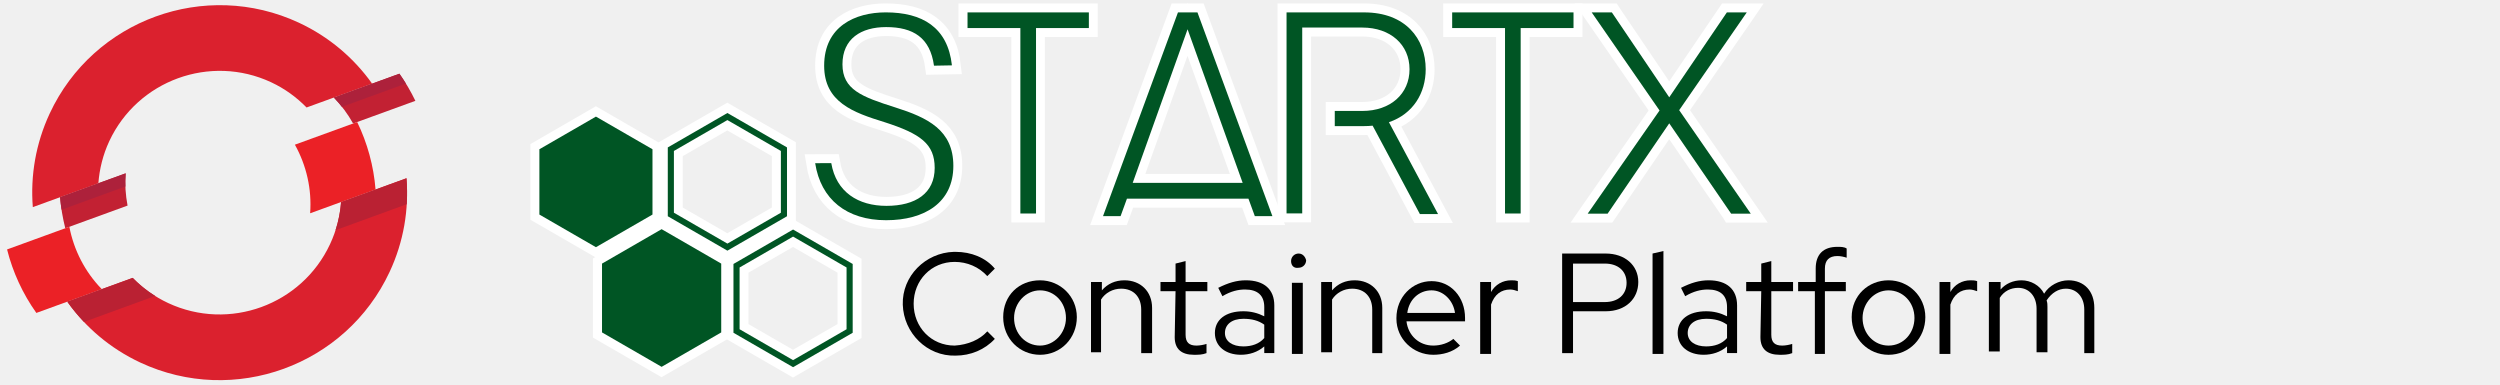
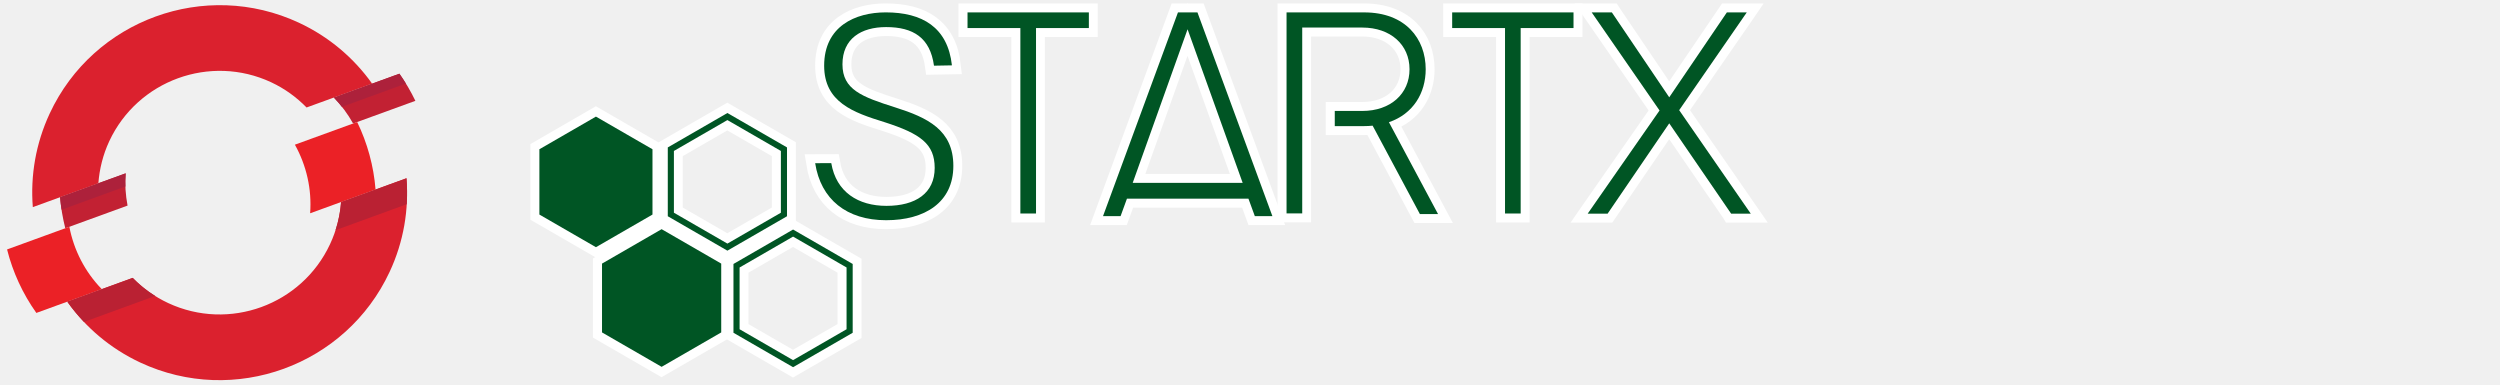
<svg xmlns="http://www.w3.org/2000/svg" width="259.9" height="40" enable-background="new 0 0 259.9 40" version="1.1" viewBox="0 0 259.9 40">
  <g transform="matrix(.93048 0 0 .93048 212.94 -87.497)" fill="#fff" stroke="#fff" stroke-width="6.83">
    <g transform="matrix(.29282 0 0 -.29282 -168.59 110.71)">
      <path d="m0 0v-24.916l21.575-12.457 21.576 12.457v24.916l-21.576 12.458z" fill="#fff" stroke="#fff" stroke-width="6.83" />
    </g>
    <g transform="matrix(.29282 0 0 -.29282 -140.25 135.06)">
      <path d="M 0,0 -22.743,13.132 V 39.391 L 0,52.525 22.746,39.391 V 13.132 Z M -20.408,14.479 0,2.695 20.411,14.479 V 38.044 L 0,49.827 -20.408,38.044 Z" fill="#fff" stroke="#fff" stroke-width="6.83" />
    </g>
    <g transform="matrix(.29282 0 0 -.29282 -154.94 135.02)">
      <path d="m0 0-22.743 13.133v26.259l22.743 13.134 22.743-13.134v-26.259z" fill="#fff" stroke="#fff" stroke-width="6.83" />
    </g>
    <g transform="matrix(.29282 0 0 -.29282 -147.59 122.04)">
      <path d="M 0,0 -22.743,13.132 V 39.391 L 0,52.523 22.746,39.391 V 13.132 Z M -20.408,14.479 0,2.696 20.411,14.479 V 38.044 L 0,49.827 -20.408,38.044 Z" fill="#fff" stroke="#fff" stroke-width="6.83" />
    </g>
    <g transform="matrix(.29282 0 0 -.29282 -135.98 112.26)">
      <path d="m0 0c1.879-11.084 10.309-16.305 21.057-16.305 11.147 0 18.402 4.828 18.402 14.478 0 9.132-5.372 13.044-19.207 17.479-11.819 3.651-22.966 7.564-22.966 21.521 0 15 11.817 20.346 23.504 20.346 13.835 0 23.638-5.61 25.249-20.214l-6.848-0.127c-1.476 10.696-7.926 14.731-18.269 14.731-9.533 0-16.653-4.432-16.653-14.215 0-9.652 7.387-12.39 20.146-16.435 12.358-3.91 22.164-8.609 22.164-22.304 0-13.955-10.883-20.735-25.657-20.735-15.04 0-24.918 7.934-27.067 21.759z" fill="#fff" stroke="#fff" stroke-width="6.83" />
    </g>
    <g transform="matrix(.29282 0 0 -.29282 -97.247 95.42)">
      <path d="m0 0-28.592-77.724h6.702l2.421 6.645h46.364l2.429-6.645h6.702l-28.589 77.724zm3.667-6.433 21.02-58.61h-41.958z" fill="#fff" stroke="#fff" stroke-width="6.83" />
    </g>
    <g transform="matrix(.29282 0 0 -.29282 -120.76 95.42)">
      <path d="m0 0v-5.971h20.164v-70.759h5.971v70.759h20.161v5.971z" fill="#fff" stroke="#fff" stroke-width="6.83" />
    </g>
    <g transform="matrix(.29282 0 0 -.29282 -68.19 117.95)">
      <path d="m0 0-18.736 35.042c9.307 3.187 14.03 11.188 14.03 20.208 0 11.682-7.764 21.692-23.455 21.692h-29.64v-76.691h5.981v70.908h22.923c10.786 0 18.02-6.565 18.02-15.909 0-9.346-7.234-15.909-18.02-15.909h-10.504v-5.783h11.24c1.111 0 2.175 0.062 3.208 0.163l18.03-33.721z" fill="#fff" stroke="#fff" stroke-width="6.83" />
    </g>
    <g transform="matrix(.29282 0 0 -.29282 -66.605 95.42)">
      <path d="m0 0v-5.971h20.164v-70.759h5.97v70.759h20.162v5.971z" fill="#fff" stroke="#fff" stroke-width="6.83" />
    </g>
    <g transform="matrix(.29282 0 0 -.29282 -35.918 95.42)">
      <path d="m0 0-21.988-32.393-21.854 32.341-0.033 0.052h-7.696l25.885-37.419-27.287-39.189-0.124-0.179h7.598l23.511 34.461 23.581-34.409 0.031-0.052h7.491l-27.309 39.482 25.662 37.123 0.124 0.182z" fill="#fff" stroke="#fff" stroke-width="6.83" />
    </g>
  </g>
  <g transform="matrix(.93048 0 0 .93048 45.461 -87.497)">
    <g transform="matrix(.29282 0 0 -.29282 11.407 110.71)">
      <path d="m0 0v-24.916l21.575-12.457 21.576 12.457v24.916l-21.576 12.458z" fill="#005524" />
    </g>
    <g transform="matrix(.29282 0 0 -.29282 39.75 135.06)">
      <path d="M 0,0 -22.743,13.132 V 39.391 L 0,52.525 22.746,39.391 V 13.132 Z M -20.408,14.479 0,2.695 20.411,14.479 V 38.044 L 0,49.827 -20.408,38.044 Z" fill="#005524" />
    </g>
    <g transform="matrix(.29282 0 0 -.29282 25.063 135.02)">
      <path d="m0 0-22.743 13.133v26.259l22.743 13.134 22.743-13.134v-26.259z" fill="#005524" />
    </g>
    <g transform="matrix(.29282 0 0 -.29282 32.412 122.04)">
      <path d="M 0,0 -22.743,13.132 V 39.391 L 0,52.523 22.746,39.391 V 13.132 Z M -20.408,14.479 0,2.696 20.411,14.479 V 38.044 L 0,49.827 -20.408,38.044 Z" fill="#005524" />
    </g>
    <g transform="matrix(.29282 0 0 -.29282 44.018 112.26)">
      <path d="m0 0c1.879-11.084 10.309-16.305 21.057-16.305 11.147 0 18.402 4.828 18.402 14.478 0 9.132-5.372 13.044-19.207 17.479-11.819 3.651-22.966 7.564-22.966 21.521 0 15 11.817 20.346 23.504 20.346 13.835 0 23.638-5.61 25.249-20.214l-6.848-0.127c-1.476 10.696-7.926 14.731-18.269 14.731-9.533 0-16.653-4.432-16.653-14.215 0-9.652 7.387-12.39 20.146-16.435 12.358-3.91 22.164-8.609 22.164-22.304 0-13.955-10.883-20.735-25.657-20.735-15.04 0-24.918 7.934-27.067 21.759z" fill="#005524" />
    </g>
    <g transform="matrix(.29282 0 0 -.29282 82.753 95.42)">
      <path d="m0 0-28.592-77.724h6.702l2.421 6.645h46.364l2.429-6.645h6.702l-28.589 77.724zm3.667-6.433 21.02-58.61h-41.958z" fill="#005524" />
    </g>
    <g transform="matrix(.29282 0 0 -.29282 59.241 95.42)">
      <path d="m0 0v-5.971h20.164v-70.759h5.971v70.759h20.161v5.971z" fill="#005524" />
    </g>
    <g transform="matrix(.29282 0 0 -.29282 111.81 117.95)">
      <path d="m0 0-18.736 35.042c9.307 3.187 14.03 11.188 14.03 20.208 0 11.682-7.764 21.692-23.455 21.692h-29.64v-76.691h5.981v70.908h22.923c10.786 0 18.02-6.565 18.02-15.909 0-9.346-7.234-15.909-18.02-15.909h-10.504v-5.783h11.24c1.111 0 2.175 0.062 3.208 0.163l18.03-33.721z" fill="#005524" />
    </g>
    <g transform="matrix(.29282 0 0 -.29282 113.39 95.42)">
      <path d="m0 0v-5.971h20.164v-70.759h5.97v70.759h20.162v5.971z" fill="#005524" />
    </g>
    <g transform="matrix(.29282 0 0 -.29282 144.08 95.42)">
      <path d="m0 0-21.988-32.393-21.854 32.341-0.033 0.052h-7.696l25.885-37.419-27.287-39.189-0.124-0.179h7.598l23.511 34.461 23.581-34.409 0.031-0.052h7.491l-27.309 39.482 25.662 37.123 0.124 0.182z" fill="#005524" />
    </g>
  </g>
  <g transform="matrix(.82971 0 0 .82971 -1.8103 .53728)">
    <path d="m54.228 11.987c-0.573-1.183-1.235-2.324-2.004-3.4l-8.213 2.989c0.955 0.978 1.758 2.076 2.414 3.251zm-36.303 9.083-8.215 2.989c0.105 1.317 0.333 2.619 0.651 3.894l7.804-2.841c-0.254-1.32-0.344-2.68-0.24-4.041" fill="#c22133" />
    <path d="m36.156 9.66c1.709 0.797 3.189 1.885 4.438 3.16l8.213-2.989c-2.275-3.192-5.374-5.86-9.17-7.631-11.741-5.475-25.749-0.378-31.222 11.363-1.772 3.799-2.431 7.834-2.121 11.741l8.214-2.989c0.136-1.78 0.57-3.564 1.366-5.274 3.558-7.628 12.656-10.938 20.284-7.381" fill="#db212e" />
    <path d="m44.916 24.668c-0.131 1.779-0.58 3.562-1.379 5.274-3.556 7.629-12.656 10.939-20.282 7.383-1.711-0.799-3.203-1.877-4.446-3.155l-8.196 2.982c2.27 3.192 5.365 5.861 9.164 7.634 11.741 5.474 25.746 0.376 31.221-11.365 1.774-3.796 2.428-7.831 2.115-11.735z" fill="#db212e" />
    <path d="m46.935 14.641-7.804 2.84c1.45 2.598 2.135 5.588 1.91 8.595l8.196-2.981c-0.235-2.941-1.019-5.812-2.303-8.454m-36.063 13.124-7.804 2.842c0.716 2.845 1.96 5.549 3.67 7.955l8.195-2.984c-2.104-2.16-3.502-4.894-4.061-7.814" fill="#eb2126" />
    <path d="m53.038 9.823c-0.259-0.42-0.527-0.834-0.814-1.236l-8.213 2.989c0.361 0.37 0.694 0.762 1.011 1.165zm-35.145 12.896c-0.02-0.547-0.011-1.097 0.031-1.649l-8.215 2.989c0.043 0.526 0.109 1.049 0.188 1.57l7.996-2.91z" fill="#ad213b" />
    <path d="m53.112 21.686-8.196 2.982c-0.086 1.18-0.316 2.362-0.693 3.525l8.921-3.252c0.064-1.09 0.054-2.178-0.033-3.255m-42.499 15.468c0.631 0.889 1.33 1.736 2.089 2.536l8.922-3.254c-1.042-0.652-1.985-1.414-2.816-2.266z" fill="#ba2133" />
  </g>
-   <g stroke-width=".87">
-     <path d="m102.64 34.447 0.783 0.783c-1.044 1.131-2.523 1.74-4.089 1.74-2.958 0.087-5.394-2.349-5.481-5.306-0.087-2.958 2.349-5.394 5.306-5.481h0.174c1.653 0 3.132 0.609 4.089 1.74l-0.783 0.783c-0.87-0.957-2.088-1.479-3.393-1.479-2.436 0-4.263 1.914-4.263 4.35 0 2.436 1.827 4.35 4.263 4.35 1.392-0.087 2.61-0.609 3.393-1.479z" />
-     <path d="m108.12 29.141c2.088 0 3.828 1.653 3.828 3.828 0 2.175-1.653 3.915-3.828 3.915-2.088 0-3.828-1.653-3.828-3.915 0-2.262 1.653-3.828 3.828-3.828zm2.697 3.915c0-1.653-1.218-2.871-2.697-2.871-1.479 0-2.697 1.305-2.697 2.871 0 1.653 1.218 2.871 2.697 2.871 1.479 0 2.697-1.305 2.697-2.871z" />
+   <g fill="#f0f0f0" stroke-width=".87">
+     <path d="m102.64 34.447 0.783 0.783c-1.044 1.131-2.523 1.74-4.089 1.74-2.958 0.087-5.394-2.349-5.481-5.306s2.349-5.394 5.306-5.481h0.174c1.653 0 3.132 0.609 4.089 1.74l-0.783 0.783c-0.87-0.957-2.088-1.479-3.393-1.479-2.436 0-4.263 1.914-4.263 4.35s1.827 4.35 4.263 4.35c1.392-0.087 2.61-0.609 3.393-1.479z" />
+     <path d="m108.12 29.141c2.088 0 3.828 1.653 3.828 3.828s-1.653 3.915-3.828 3.915c-2.088 0-3.828-1.653-3.828-3.915s1.653-3.828 3.828-3.828zm2.697 3.915c0-1.653-1.218-2.871-2.697-2.871s-2.697 1.305-2.697 2.871c0 1.653 1.218 2.871 2.697 2.871s2.697-1.305 2.697-2.871z" />
    <path d="m113.42 29.315h1.131v0.87c0.609-0.696 1.392-1.044 2.349-1.044 1.653 0 2.871 1.131 2.871 2.871v4.698h-1.131v-4.524c0-1.305-0.783-2.175-2.088-2.175-0.87 0-1.653 0.435-2.088 1.131v5.481h-1.044z" />
    <path d="m122.21 30.272h-1.566v-0.957h1.566v-1.914l1.044-0.261v2.175h2.262v0.957h-2.262v4.524c0 0.783 0.348 1.131 1.131 1.131 0.348 0 0.783-0.087 1.044-0.174v0.957c-0.435 0.174-0.87 0.174-1.305 0.174-1.305 0-2.001-0.609-2.001-1.827z" />
    <path d="m126.3 34.621c0-1.392 1.131-2.262 2.958-2.262 0.783 0 1.479 0.174 2.175 0.522v-0.957c0-1.218-0.696-1.827-2.001-1.827-0.696 0-1.479 0.174-2.349 0.696l-0.435-0.87c1.044-0.522 1.914-0.783 2.871-0.783 1.914 0 2.958 0.957 2.958 2.61v4.958h-1.044v-0.696c-0.696 0.609-1.566 0.87-2.436 0.87-1.566 0-2.697-0.87-2.697-2.262zm2.958 1.392c0.87 0 1.653-0.261 2.175-0.87v-1.392c-0.609-0.435-1.305-0.609-2.175-0.609-1.218 0-1.914 0.609-1.914 1.479s0.783 1.392 1.914 1.392z" />
    <path d="m134.22 27.14c0-0.435 0.348-0.783 0.783-0.783s0.696 0.348 0.783 0.696c0 0.435-0.348 0.783-0.783 0.783-0.522 0.087-0.783-0.261-0.783-0.696zm1.218 9.656h-1.131v-7.394h1.131z" />
    <path d="m137.35 29.315h1.131v0.87c0.609-0.696 1.392-1.044 2.349-1.044 1.653 0 2.871 1.131 2.871 2.871v4.698h-1.044v-4.524c0-1.305-0.783-2.175-2.088-2.175-0.87 0-1.653 0.435-2.088 1.131v5.481h-1.131z" />
    <path d="m149 36.883c-2.088 0-3.828-1.653-3.828-3.741v-0.087c0-2.175 1.653-3.828 3.654-3.828 2.001 0 3.48 1.653 3.48 3.828v0.348h-6.089c0.174 1.479 1.305 2.523 2.784 2.523 0.783 0 1.566-0.261 2.088-0.696l0.696 0.696c-0.783 0.696-1.827 0.957-2.784 0.957zm-2.697-4.35h4.958c-0.174-1.305-1.218-2.349-2.436-2.349-1.305 0-2.349 0.957-2.523 2.349z" />
    <path d="m153.88 29.315h1.131v1.044c0.435-0.783 1.218-1.218 2.088-1.218 0.261 0 0.435 0 0.696 0.087v1.044c-0.261-0.087-0.522-0.174-0.783-0.174-0.957 0-1.653 0.522-2.001 1.566v5.133h-1.131z" />
    <path d="m162.4 26.357h4.524c2.001 0 3.393 1.218 3.393 2.958s-1.305 3.045-3.393 3.045h-3.393v4.35h-1.131zm1.131 1.044v4.002h3.306c1.392 0 2.262-0.783 2.262-2.001s-0.87-2.001-2.262-2.001z" />
    <path d="m172.93 36.796h-1.131v-10.439l1.131-0.261z" />
    <path d="m174.41 34.621c0-1.392 1.131-2.262 2.958-2.262 0.783 0 1.479 0.174 2.175 0.522v-0.957c0-1.218-0.696-1.827-2.001-1.827-0.696 0-1.479 0.174-2.349 0.696l-0.435-0.87c1.044-0.522 1.914-0.783 2.871-0.783 1.914 0 2.958 0.957 2.958 2.61v4.958h-1.044v-0.696c-0.696 0.609-1.566 0.87-2.436 0.87-1.566 0-2.697-0.87-2.697-2.262zm2.958 1.392c0.87 0 1.653-0.261 2.175-0.87v-1.392c-0.609-0.435-1.305-0.609-2.175-0.609-1.218 0-1.914 0.609-1.914 1.479s0.783 1.392 1.914 1.392z" />
    <path d="m183.1 30.272h-1.566v-0.957h1.566v-1.914l1.044-0.261v2.175h2.262v0.957h-2.262v4.524c0 0.783 0.348 1.131 1.131 1.131 0.348 0 0.783-0.087 1.044-0.174v0.957c-0.435 0.174-0.87 0.174-1.305 0.174-1.305 0-2.001-0.609-2.001-1.827z" />
    <path d="m188.76 29.315v-1.392c0-1.479 0.783-2.262 2.262-2.262 0.348 0 0.696 0 0.957 0.174v0.957c-0.261-0.087-0.609-0.174-0.957-0.174-0.87 0-1.305 0.435-1.305 1.305v1.392h2.175v0.957h-2.175v6.524h-1.044v-6.524h-1.74v-0.957z" />
-     <path d="m196.33 29.141c2.088 0 3.828 1.653 3.828 3.828 0 2.175-1.653 3.915-3.828 3.915-2.088 0-3.828-1.653-3.828-3.915 0-2.262 1.74-3.828 3.828-3.828zm2.697 3.915c0-1.653-1.218-2.871-2.697-2.871s-2.697 1.305-2.697 2.871c0 1.653 1.218 2.871 2.697 2.871 1.566 0 2.697-1.305 2.697-2.871z" />
+     <path d="m196.33 29.141c2.088 0 3.828 1.653 3.828 3.828s-1.653 3.915-3.828 3.915c-2.088 0-3.828-1.653-3.828-3.915s1.74-3.828 3.828-3.828zm2.697 3.915c0-1.653-1.218-2.871-2.697-2.871s-2.697 1.305-2.697 2.871c0 1.653 1.218 2.871 2.697 2.871 1.566 0 2.697-1.305 2.697-2.871z" />
    <path d="m201.63 29.315h1.131v1.044c0.435-0.783 1.218-1.218 2.088-1.218 0.261 0 0.435 0 0.696 0.087v1.044c-0.261-0.087-0.522-0.174-0.783-0.174-0.957 0-1.653 0.522-2.001 1.566v5.133h-1.131z" />
    <path d="m206.85 29.315h1.131v0.783c0.522-0.609 1.305-0.957 2.175-0.957 0.957 0 1.914 0.522 2.349 1.392 0.522-0.87 1.566-1.392 2.523-1.392 1.653 0 2.697 1.131 2.697 2.871v4.698h-1.044v-4.524c0-1.305-0.783-2.175-1.914-2.175-0.783 0-1.479 0.435-2.001 1.218 0.087 0.261 0.087 0.435 0.087 0.696v4.698h-1.131v-4.524c0-1.305-0.783-2.175-1.914-2.175-0.783 0-1.479 0.348-1.914 1.044v5.567h-1.131v-7.22z" />
  </g>
</svg>
